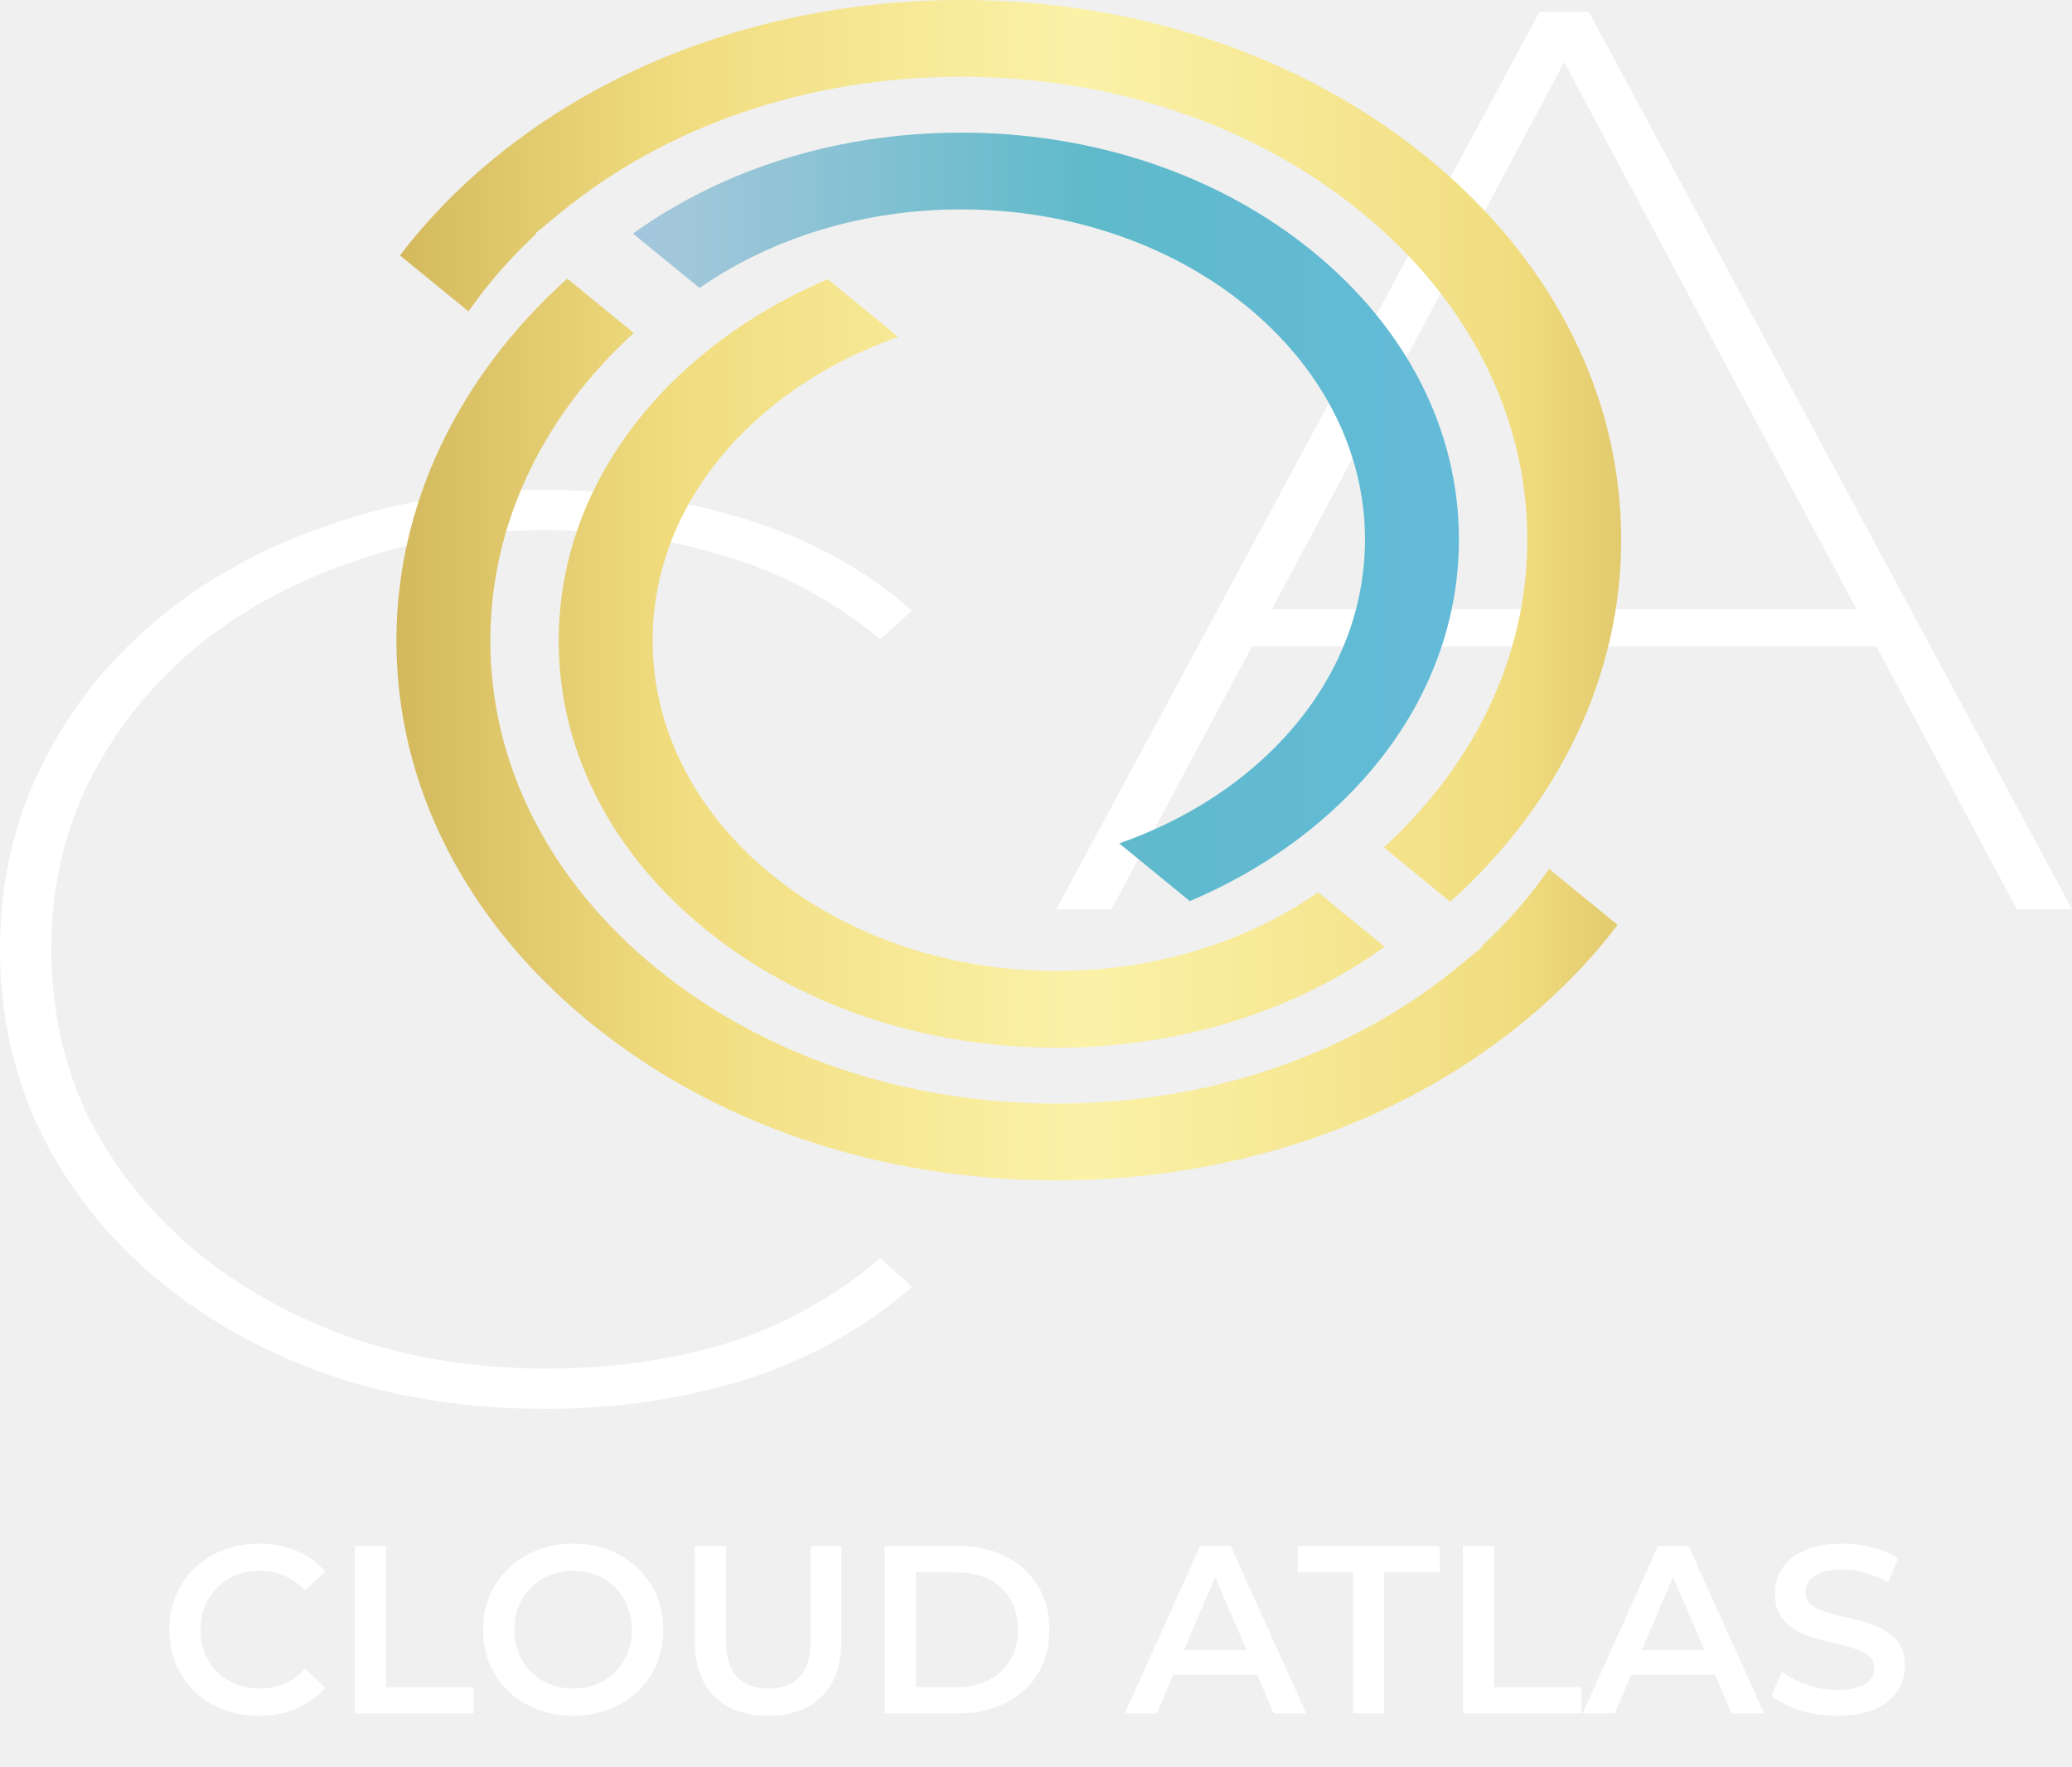
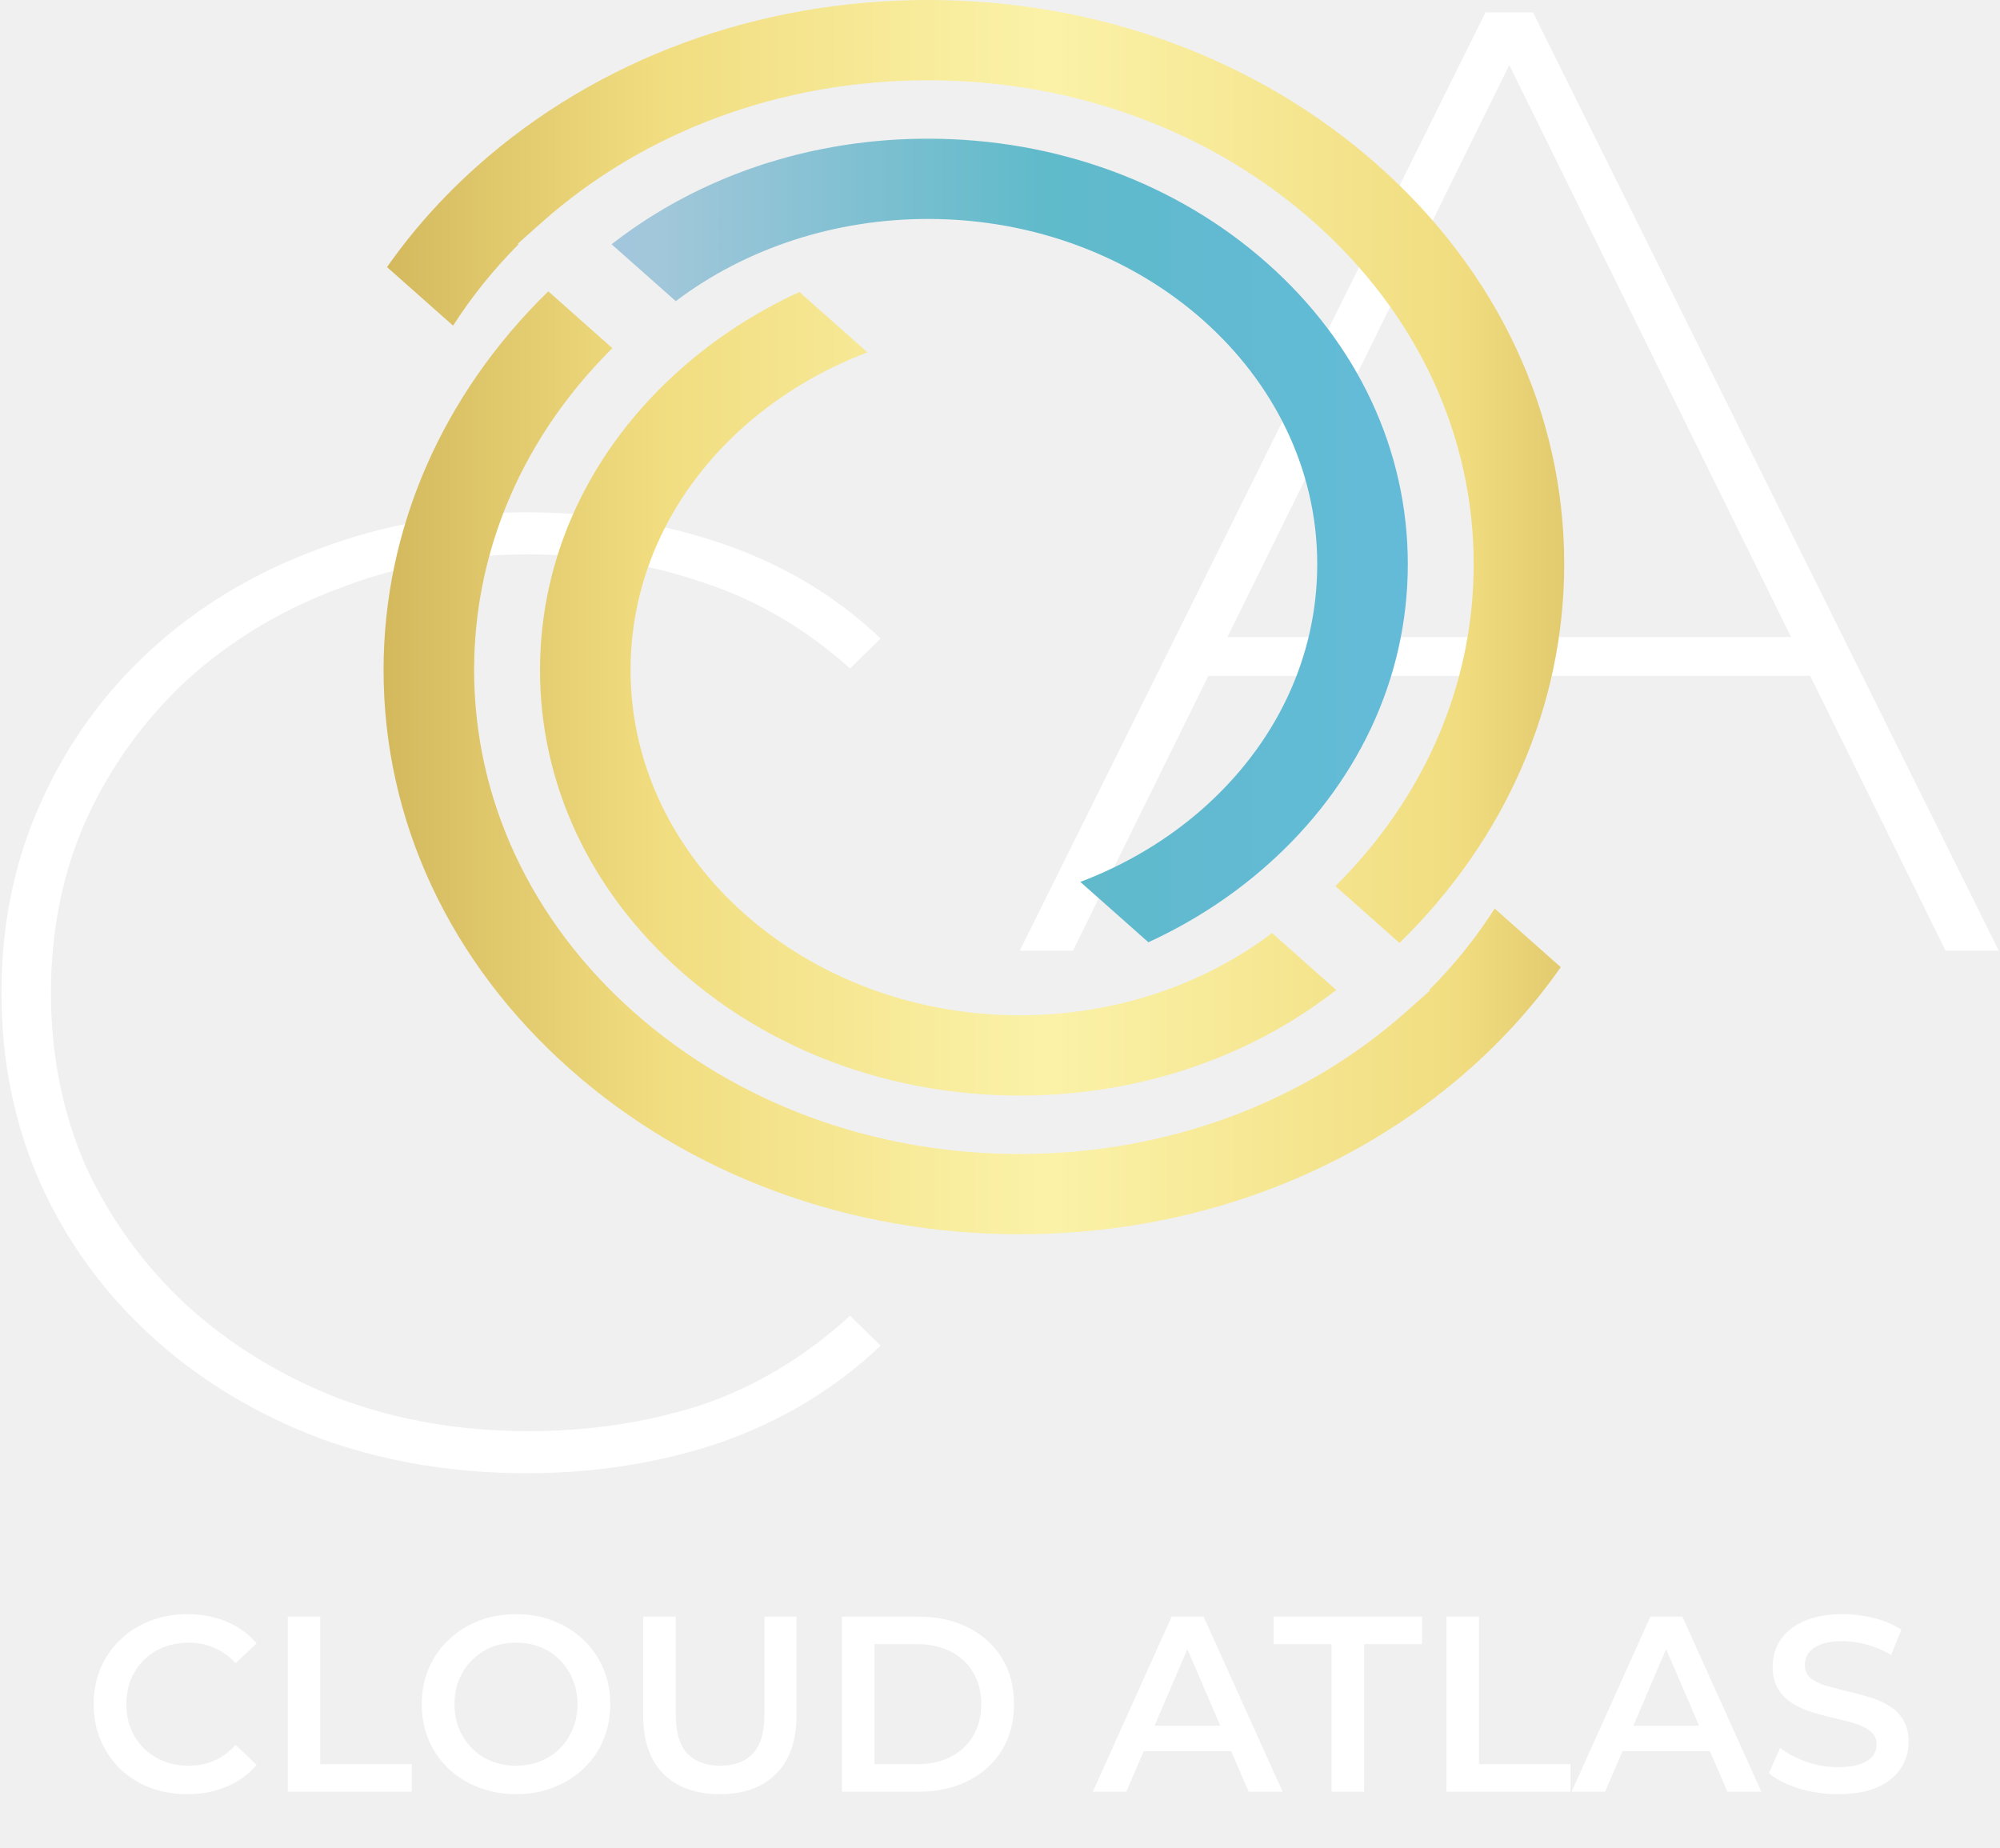
- <svg xmlns="http://www.w3.org/2000/svg" width="156" height="133" viewBox="0 0 156 133" fill="none">
-   <path d="M41.041 106.071C35.205 106.071 29.786 105.224 24.783 103.53C19.781 101.771 15.423 99.329 11.71 96.202C7.996 93.075 5.116 89.426 3.07 85.257C1.023 81.023 0 76.43 0 71.479C0 66.528 1.023 61.968 3.07 57.798C5.116 53.564 7.996 49.883 11.71 46.756C15.423 43.629 19.781 41.219 24.783 39.525C29.786 37.766 35.205 36.887 41.041 36.887C46.422 36.887 51.499 37.636 56.274 39.134C61.049 40.633 65.18 42.913 68.666 45.974L66.279 48.124C62.717 45.193 58.813 43.108 54.569 41.87C50.401 40.567 45.929 39.916 41.154 39.916C35.849 39.916 30.922 40.73 26.375 42.359C21.828 43.922 17.849 46.137 14.438 49.004C11.103 51.87 8.489 55.225 6.594 59.069C4.775 62.847 3.865 66.984 3.865 71.479C3.865 75.974 4.775 80.143 6.594 83.987C8.489 87.765 11.103 91.088 14.438 93.954C17.849 96.82 21.828 99.068 26.375 100.697C30.922 102.26 35.849 103.042 41.154 103.042C45.929 103.042 50.401 102.423 54.569 101.185C58.813 99.882 62.717 97.733 66.279 94.736L68.666 96.886C65.18 99.947 61.049 102.26 56.274 103.824C51.499 105.322 46.422 106.071 41.041 106.071Z" fill="white" />
-   <path d="M79.532 68.452L115.913 0.89H119.619L156 68.452H151.845L116.924 3.11H118.608L83.686 68.452H79.532ZM92.108 48.666L93.568 45.867H141.627L143.087 48.666H92.108Z" fill="white" />
-   <path d="M116.629 65.418C115.18 67.507 113.466 69.472 111.517 71.277L111.571 71.321L109.763 72.806C101.703 79.434 90.968 83.087 79.538 83.087C68.154 83.087 57.45 79.461 49.401 72.881C41.352 66.301 36.917 57.55 36.917 48.245C36.917 47.559 36.942 46.86 36.993 46.169C36.998 46.074 37.006 45.978 37.014 45.879L37.017 45.852C37.022 45.789 37.027 45.726 37.032 45.661L37.035 45.63C37.047 45.488 37.063 45.342 37.078 45.198C37.091 45.081 37.103 44.955 37.119 44.829C37.142 44.644 37.166 44.456 37.191 44.267C37.206 44.158 37.221 44.036 37.242 43.917C37.262 43.764 37.29 43.592 37.319 43.42C37.337 43.324 37.352 43.232 37.37 43.137C37.395 42.98 37.429 42.806 37.465 42.632C37.483 42.539 37.503 42.437 37.524 42.336C37.542 42.252 37.56 42.164 37.58 42.078C37.603 41.967 37.631 41.839 37.66 41.715C37.685 41.606 37.714 41.486 37.742 41.367C37.776 41.231 37.809 41.094 37.847 40.956C38.091 40.006 38.391 39.052 38.735 38.123L38.745 38.098C38.789 37.976 38.834 37.852 38.883 37.731C38.922 37.628 38.963 37.521 39.006 37.414C39.247 36.806 39.516 36.192 39.801 35.596C39.84 35.515 39.881 35.427 39.925 35.341C39.968 35.248 40.014 35.154 40.063 35.057C40.12 34.942 40.184 34.816 40.25 34.688C40.299 34.592 40.355 34.485 40.412 34.378L40.438 34.33C40.517 34.185 40.594 34.04 40.673 33.896C40.733 33.789 40.792 33.684 40.853 33.577C41.928 31.681 43.231 29.849 44.724 28.129L44.965 27.856C45.135 27.666 45.303 27.479 45.473 27.294C45.555 27.209 45.64 27.114 45.727 27.024C45.915 26.827 46.102 26.632 46.291 26.439C46.402 26.328 46.514 26.213 46.63 26.102C46.733 25.997 46.85 25.886 46.966 25.772C47.078 25.661 47.196 25.55 47.315 25.441C47.446 25.317 47.579 25.192 47.715 25.068L42.71 20.975C34.407 28.45 29.846 38.1 29.846 48.245C29.846 59.097 35.014 69.296 44.4 76.969C53.786 84.642 66.262 88.867 79.537 88.867C92.853 88.867 105.36 84.617 114.751 76.902C117.431 74.703 119.794 72.262 121.787 69.636L116.629 65.418Z" fill="url(#paint0_linear_117_9887)" />
-   <path d="M53.038 69.907C60.115 75.693 69.527 78.88 79.538 78.88C79.851 78.88 80.164 78.876 80.48 78.87C80.636 78.868 80.788 78.864 80.942 78.86H80.965C81.196 78.851 81.424 78.843 81.655 78.832C81.84 78.823 82.022 78.816 82.204 78.805C82.299 78.799 82.378 78.794 82.455 78.79L82.581 78.782C82.748 78.771 82.919 78.758 83.089 78.744C83.24 78.733 83.381 78.723 83.525 78.71C83.63 78.702 83.72 78.694 83.807 78.685L83.997 78.668C84.12 78.656 84.243 78.643 84.369 78.629C84.83 78.582 85.287 78.528 85.731 78.467C85.856 78.45 85.98 78.432 86.103 78.415L86.144 78.408C86.244 78.394 86.339 78.381 86.437 78.367L86.486 78.358C86.614 78.339 86.742 78.318 86.868 78.297C87.206 78.243 87.534 78.189 87.863 78.127C88.084 78.088 88.304 78.043 88.522 77.999L88.55 77.993C88.607 77.983 88.661 77.972 88.718 77.959C88.882 77.926 89.028 77.894 89.174 77.863C89.303 77.836 89.423 77.811 89.541 77.783C89.646 77.76 89.736 77.739 89.826 77.718C89.913 77.698 89.983 77.683 90.049 77.666L90.1 77.654C90.192 77.633 90.285 77.61 90.377 77.586C90.531 77.549 90.667 77.515 90.8 77.48C90.908 77.452 91.006 77.427 91.105 77.402C91.421 77.318 91.731 77.232 92.042 77.142C92.129 77.117 92.211 77.094 92.291 77.069L92.352 77.052C92.463 77.02 92.56 76.991 92.655 76.96C92.808 76.914 92.947 76.872 93.086 76.825C93.204 76.79 93.304 76.758 93.404 76.725C93.596 76.662 93.768 76.605 93.943 76.546L94.463 76.364C94.628 76.307 94.787 76.251 94.941 76.192C95.033 76.159 95.11 76.129 95.189 76.1L95.264 76.073C95.39 76.024 95.52 75.974 95.649 75.924C96.436 75.618 97.213 75.287 97.965 74.938C98.047 74.9 98.124 74.863 98.201 74.827C98.376 74.746 98.547 74.662 98.719 74.58L99.576 74.148C99.956 73.951 100.346 73.739 100.769 73.502C100.884 73.434 101.002 73.368 101.118 73.301L101.166 73.273C101.253 73.223 101.34 73.173 101.425 73.12L101.451 73.106C101.515 73.068 101.579 73.03 101.641 72.992L101.664 72.978C101.771 72.915 101.879 72.85 101.984 72.785C102.105 72.711 102.22 72.64 102.333 72.569C102.413 72.519 102.479 72.475 102.548 72.43L102.628 72.38C102.746 72.305 102.864 72.227 102.982 72.15C103.105 72.07 103.223 71.99 103.341 71.91L103.372 71.889C103.598 71.739 103.821 71.584 104.044 71.424C104.111 71.376 104.18 71.327 104.25 71.279L99.237 67.182C93.751 71.005 86.794 73.1 79.54 73.1C62.774 73.1 49.136 61.95 49.136 48.245C49.136 41.566 52.332 35.296 58.134 30.595C60.858 28.389 64.118 26.598 67.64 25.369L62.325 21.024C58.937 22.46 55.843 24.306 53.122 26.518C45.99 32.312 42.064 40.026 42.064 48.245C42.062 56.429 45.961 64.122 53.038 69.907Z" fill="url(#paint1_linear_117_9887)" />
-   <path d="M122.057 40.62C122.057 29.77 116.889 19.571 107.503 11.898C98.117 4.225 85.64 0 72.366 0C59.051 0 46.543 4.248 37.152 11.965C34.472 14.163 32.109 16.606 30.116 19.231L35.275 23.448C36.724 21.36 38.44 19.395 40.387 17.59L40.333 17.545L42.142 16.061C50.201 9.43 60.936 5.779 72.366 5.779C83.75 5.779 94.454 9.405 102.504 15.985C110.553 22.566 114.988 31.314 114.988 40.62C114.988 41.31 114.962 42.008 114.911 42.698C114.906 42.79 114.898 42.889 114.89 42.987C114.885 43.057 114.877 43.128 114.872 43.201L114.87 43.235C114.857 43.38 114.841 43.525 114.826 43.667C114.814 43.786 114.801 43.914 114.785 44.04C114.762 44.221 114.739 44.411 114.713 44.6C114.698 44.709 114.682 44.828 114.662 44.95C114.641 45.104 114.613 45.276 114.585 45.447C114.567 45.544 114.551 45.636 114.534 45.728C114.508 45.888 114.475 46.062 114.439 46.235C114.421 46.328 114.4 46.428 114.379 46.531C114.361 46.617 114.343 46.703 114.323 46.789C114.302 46.9 114.272 47.028 114.244 47.152C114.218 47.26 114.19 47.38 114.159 47.499C114.128 47.634 114.095 47.772 114.056 47.91C113.81 48.86 113.512 49.817 113.169 50.744C113.12 50.873 113.073 51.004 113.02 51.136C112.982 51.239 112.941 51.343 112.897 51.452C112.653 52.064 112.387 52.677 112.102 53.27C112.063 53.352 112.022 53.438 111.982 53.524C111.935 53.618 111.889 53.713 111.841 53.809C111.784 53.924 111.718 54.052 111.653 54.178C111.604 54.275 111.548 54.382 111.492 54.489L111.466 54.537C111.387 54.682 111.31 54.826 111.23 54.969C111.171 55.076 111.112 55.183 111.05 55.288C109.975 57.183 108.672 59.018 107.179 60.735L106.94 61.008C106.769 61.201 106.599 61.388 106.43 61.571C106.348 61.658 106.263 61.753 106.175 61.843C105.988 62.04 105.801 62.235 105.611 62.428C105.501 62.539 105.388 62.654 105.273 62.765C105.175 62.864 105.067 62.969 104.96 63.074L104.939 63.093C104.821 63.204 104.706 63.317 104.588 63.426C104.457 63.55 104.324 63.676 104.188 63.8L109.193 67.893C117.496 60.417 122.057 50.767 122.057 40.62Z" fill="url(#paint2_linear_117_9887)" />
-   <path d="M84.265 63.498L89.581 67.843C92.969 66.406 96.062 64.56 98.784 62.348C105.915 56.554 109.842 48.838 109.842 40.62C109.842 32.437 105.943 24.744 98.866 18.958C91.789 13.173 82.377 9.986 72.366 9.986C72.053 9.986 71.739 9.99 71.424 9.996C71.268 9.998 71.114 10 70.963 10.006H70.939C70.709 10.015 70.48 10.024 70.249 10.034C70.065 10.042 69.882 10.051 69.7 10.061C69.605 10.065 69.526 10.071 69.449 10.076L69.321 10.084C69.156 10.095 68.985 10.107 68.815 10.12C68.664 10.132 68.523 10.143 68.379 10.155C68.273 10.164 68.183 10.172 68.094 10.181L67.948 10.193C67.93 10.195 67.914 10.198 67.899 10.2C67.776 10.21 67.658 10.222 67.535 10.235C67.073 10.284 66.617 10.338 66.173 10.399C66.047 10.415 65.924 10.432 65.801 10.451L65.76 10.457C65.663 10.47 65.57 10.485 65.478 10.499L65.417 10.507C65.293 10.526 65.17 10.545 65.047 10.566C64.698 10.621 64.369 10.677 64.041 10.738C63.821 10.778 63.6 10.822 63.382 10.866L63.354 10.872C63.297 10.881 63.243 10.893 63.187 10.904C63.023 10.937 62.877 10.969 62.73 11C62.604 11.027 62.484 11.052 62.363 11.082C62.258 11.105 62.168 11.126 62.076 11.147C61.989 11.168 61.922 11.182 61.855 11.199L61.804 11.212C61.712 11.232 61.62 11.253 61.528 11.278C61.374 11.314 61.238 11.35 61.104 11.385C60.996 11.413 60.899 11.438 60.799 11.463C60.484 11.547 60.173 11.633 59.863 11.723C59.778 11.746 59.701 11.769 59.622 11.792L59.55 11.813C59.445 11.845 59.353 11.872 59.258 11.902C59.096 11.95 58.958 11.994 58.819 12.038C58.704 12.073 58.604 12.107 58.501 12.14C58.308 12.201 58.137 12.26 57.962 12.319L57.442 12.501C57.278 12.558 57.121 12.614 56.965 12.673C56.875 12.707 56.795 12.736 56.716 12.766L56.641 12.793C56.515 12.841 56.385 12.891 56.257 12.942C55.469 13.248 54.689 13.579 53.941 13.927C53.856 13.965 53.782 14 53.704 14.038C53.54 14.116 53.376 14.193 53.214 14.273L52.673 14.542C52.563 14.598 52.445 14.659 52.329 14.718C51.947 14.915 51.557 15.127 51.139 15.364C51.032 15.424 50.923 15.485 50.818 15.546L50.749 15.586C50.652 15.643 50.565 15.693 50.478 15.745L50.442 15.766C50.382 15.802 50.324 15.837 50.265 15.873L50.242 15.888C50.134 15.951 50.027 16.016 49.922 16.081C49.801 16.154 49.688 16.225 49.575 16.297C49.493 16.347 49.426 16.391 49.36 16.433L49.277 16.485C49.159 16.561 49.041 16.636 48.923 16.716C48.79 16.802 48.661 16.89 48.533 16.976C48.305 17.127 48.084 17.282 47.861 17.441C47.792 17.49 47.725 17.538 47.656 17.586L52.668 21.683C58.155 17.861 65.111 15.764 72.365 15.764C89.131 15.764 102.769 26.915 102.769 40.619C102.769 47.3 99.573 53.567 93.771 58.271C91.048 60.478 87.788 62.269 84.265 63.498Z" fill="url(#paint3_linear_117_9887)" />
-   <path d="M19.474 129.18C18.514 129.18 17.62 129.024 16.792 128.712C15.976 128.388 15.262 127.938 14.65 127.362C14.05 126.774 13.582 126.084 13.246 125.292C12.91 124.5 12.742 123.636 12.742 122.7C12.742 121.764 12.91 120.9 13.246 120.108C13.582 119.316 14.056 118.632 14.668 118.056C15.28 117.468 15.994 117.018 16.81 116.706C17.626 116.382 18.52 116.22 19.492 116.22C20.524 116.22 21.466 116.4 22.318 116.76C23.17 117.108 23.89 117.63 24.478 118.326L22.966 119.748C22.51 119.256 22 118.89 21.436 118.65C20.872 118.398 20.26 118.272 19.6 118.272C18.94 118.272 18.334 118.38 17.782 118.596C17.242 118.812 16.768 119.118 16.36 119.514C15.964 119.91 15.652 120.378 15.424 120.918C15.208 121.458 15.1 122.052 15.1 122.7C15.1 123.348 15.208 123.942 15.424 124.482C15.652 125.022 15.964 125.49 16.36 125.886C16.768 126.282 17.242 126.588 17.782 126.804C18.334 127.02 18.94 127.128 19.6 127.128C20.26 127.128 20.872 127.008 21.436 126.768C22 126.516 22.51 126.138 22.966 125.634L24.478 127.074C23.89 127.758 23.17 128.28 22.318 128.64C21.466 129 20.518 129.18 19.474 129.18ZM26.72 129V116.4H29.06V127.02H35.648V129H26.72ZM43.171 129.18C42.187 129.18 41.281 129.018 40.453 128.694C39.625 128.37 38.905 127.92 38.293 127.344C37.681 126.756 37.207 126.072 36.871 125.292C36.535 124.5 36.367 123.636 36.367 122.7C36.367 121.764 36.535 120.906 36.871 120.126C37.207 119.334 37.681 118.65 38.293 118.074C38.905 117.486 39.625 117.03 40.453 116.706C41.281 116.382 42.181 116.22 43.153 116.22C44.137 116.22 45.037 116.382 45.853 116.706C46.681 117.03 47.401 117.486 48.013 118.074C48.625 118.65 49.099 119.334 49.435 120.126C49.771 120.906 49.939 121.764 49.939 122.7C49.939 123.636 49.771 124.5 49.435 125.292C49.099 126.084 48.625 126.768 48.013 127.344C47.401 127.92 46.681 128.37 45.853 128.694C45.037 129.018 44.143 129.18 43.171 129.18ZM43.153 127.128C43.789 127.128 44.377 127.02 44.917 126.804C45.457 126.588 45.925 126.282 46.321 125.886C46.717 125.478 47.023 125.01 47.239 124.482C47.467 123.942 47.581 123.348 47.581 122.7C47.581 122.052 47.467 121.464 47.239 120.936C47.023 120.396 46.717 119.928 46.321 119.532C45.925 119.124 45.457 118.812 44.917 118.596C44.377 118.38 43.789 118.272 43.153 118.272C42.517 118.272 41.929 118.38 41.389 118.596C40.861 118.812 40.393 119.124 39.985 119.532C39.589 119.928 39.277 120.396 39.049 120.936C38.833 121.464 38.725 122.052 38.725 122.7C38.725 123.336 38.833 123.924 39.049 124.464C39.277 125.004 39.589 125.478 39.985 125.886C40.381 126.282 40.849 126.588 41.389 126.804C41.929 127.02 42.517 127.128 43.153 127.128ZM57.837 129.18C56.109 129.18 54.754 128.694 53.77 127.722C52.797 126.75 52.312 125.346 52.312 123.51V116.4H54.651V123.42C54.651 124.716 54.928 125.658 55.48 126.246C56.044 126.834 56.836 127.128 57.855 127.128C58.876 127.128 59.661 126.834 60.214 126.246C60.766 125.658 61.041 124.716 61.041 123.42V116.4H63.346V123.51C63.346 125.346 62.853 126.75 61.87 127.722C60.898 128.694 59.553 129.18 57.837 129.18ZM66.623 129V116.4H72.131C73.499 116.4 74.699 116.664 75.731 117.192C76.763 117.72 77.567 118.452 78.143 119.388C78.719 120.324 79.007 121.428 79.007 122.7C79.007 123.96 78.719 125.064 78.143 126.012C77.567 126.948 76.763 127.68 75.731 128.208C74.699 128.736 73.499 129 72.131 129H66.623ZM68.963 127.02H72.023C72.971 127.02 73.787 126.84 74.471 126.48C75.167 126.12 75.701 125.616 76.073 124.968C76.457 124.32 76.649 123.564 76.649 122.7C76.649 121.824 76.457 121.068 76.073 120.432C75.701 119.784 75.167 119.28 74.471 118.92C73.787 118.56 72.971 118.38 72.023 118.38H68.963V127.02ZM84.686 129L90.356 116.4H92.66L98.348 129H95.9L91.022 117.642H91.958L87.098 129H84.686ZM87.296 126.084L87.926 124.248H94.73L95.36 126.084H87.296ZM101.874 129V118.38H97.698V116.4H108.39V118.38H104.214V129H101.874ZM110.146 129V116.4H112.486V127.02H119.074V129H110.146ZM119.157 129L124.827 116.4H127.131L132.819 129H130.371L125.493 117.642H126.429L121.569 129H119.157ZM121.767 126.084L122.397 124.248H129.201L129.831 126.084H121.767ZM138.327 129.18C137.343 129.18 136.401 129.042 135.501 128.766C134.601 128.478 133.887 128.112 133.359 127.668L134.169 125.85C134.673 126.246 135.297 126.576 136.041 126.84C136.785 127.104 137.547 127.236 138.327 127.236C138.987 127.236 139.521 127.164 139.929 127.02C140.337 126.876 140.637 126.684 140.829 126.444C141.021 126.192 141.117 125.91 141.117 125.598C141.117 125.214 140.979 124.908 140.703 124.68C140.427 124.44 140.067 124.254 139.623 124.122C139.191 123.978 138.705 123.846 138.165 123.726C137.637 123.606 137.103 123.468 136.563 123.312C136.035 123.144 135.549 122.934 135.105 122.682C134.673 122.418 134.319 122.07 134.043 121.638C133.767 121.206 133.629 120.654 133.629 119.982C133.629 119.298 133.809 118.674 134.169 118.11C134.541 117.534 135.099 117.078 135.843 116.742C136.599 116.394 137.553 116.22 138.705 116.22C139.461 116.22 140.211 116.316 140.955 116.508C141.699 116.7 142.347 116.976 142.899 117.336L142.161 119.154C141.597 118.818 141.015 118.572 140.415 118.416C139.815 118.248 139.239 118.164 138.687 118.164C138.039 118.164 137.511 118.242 137.103 118.398C136.707 118.554 136.413 118.758 136.221 119.01C136.041 119.262 135.951 119.55 135.951 119.874C135.951 120.258 136.083 120.57 136.347 120.81C136.623 121.038 136.977 121.218 137.409 121.35C137.853 121.482 138.345 121.614 138.885 121.746C139.425 121.866 139.959 122.004 140.487 122.16C141.027 122.316 141.513 122.52 141.945 122.772C142.389 123.024 142.743 123.366 143.007 123.798C143.283 124.23 143.421 124.776 143.421 125.436C143.421 126.108 143.235 126.732 142.863 127.308C142.503 127.872 141.945 128.328 141.189 128.676C140.433 129.012 139.479 129.18 138.327 129.18Z" fill="white" />
+ <svg xmlns="http://www.w3.org/2000/svg" width="144" height="133" viewBox="0 0 144 133" fill="none">
+   <path d="M37.937 106.071C32.557 106.071 27.562 105.224 22.951 103.53C18.339 101.771 14.322 99.329 10.899 96.202C7.475 93.075 4.82 89.426 2.934 85.257C1.047 81.023 0.104 76.43 0.104 71.479C0.104 66.528 1.047 61.968 2.934 57.798C4.82 53.564 7.475 49.883 10.899 46.756C14.322 43.629 18.339 41.219 22.951 39.525C27.562 37.766 32.557 36.887 37.937 36.887C42.898 36.887 47.579 37.636 51.98 39.134C56.382 40.633 60.19 42.913 63.404 45.974L61.203 48.124C57.919 45.193 54.321 43.108 50.408 41.87C46.566 40.567 42.444 39.916 38.042 39.916C33.151 39.916 28.61 40.73 24.418 42.359C20.226 43.922 16.558 46.137 13.414 49.004C10.34 51.87 7.929 55.225 6.182 59.069C4.506 62.847 3.667 66.984 3.667 71.479C3.667 75.974 4.506 80.143 6.182 83.987C7.929 87.765 10.34 91.088 13.414 93.954C16.558 96.82 20.226 99.068 24.418 100.697C28.61 102.26 33.151 103.042 38.042 103.042C42.444 103.042 46.566 102.423 50.408 101.185C54.321 99.882 57.919 97.733 61.203 94.736L63.404 96.886C60.19 99.947 56.382 102.26 51.98 103.824C47.579 105.322 42.898 106.071 37.937 106.071Z" fill="white" />
+   <path d="M73.42 68.452L106.958 0.89H110.374L143.913 68.452H140.083L107.89 3.11H109.443L77.25 68.452H73.42ZM85.014 48.666L86.359 45.867H130.663L132.009 48.666H85.014Z" fill="white" />
+   <path d="M107.619 65.418C106.283 67.507 104.703 69.472 102.906 71.277L102.956 71.321L101.289 72.806C93.859 79.434 83.963 83.087 73.426 83.087C62.932 83.087 53.064 79.461 45.644 72.881C38.224 66.301 34.136 57.55 34.136 48.245C34.136 47.559 34.159 46.86 34.206 46.169C34.211 46.074 34.218 45.978 34.225 45.879L34.228 45.852C34.232 45.789 34.237 45.726 34.242 45.661L34.244 45.63C34.256 45.488 34.27 45.342 34.284 45.198C34.296 45.081 34.308 44.955 34.322 44.829C34.343 44.644 34.365 44.456 34.388 44.267C34.402 44.158 34.416 44.036 34.435 43.917C34.454 43.764 34.48 43.592 34.506 43.42C34.523 43.324 34.537 43.232 34.553 43.137C34.577 42.98 34.608 42.806 34.641 42.632C34.657 42.539 34.676 42.437 34.695 42.336C34.712 42.252 34.728 42.164 34.747 42.078C34.768 41.967 34.794 41.839 34.821 41.715C34.844 41.606 34.87 41.486 34.897 41.367C34.928 41.231 34.958 41.094 34.993 40.956C35.218 40.006 35.495 39.052 35.812 38.123L35.821 38.098C35.861 37.976 35.904 37.852 35.949 37.731C35.984 37.628 36.022 37.521 36.062 37.414C36.284 36.806 36.532 36.192 36.795 35.596C36.83 35.515 36.868 35.427 36.908 35.341C36.949 35.248 36.991 35.154 37.036 35.057C37.088 34.942 37.148 34.816 37.209 34.688C37.254 34.592 37.305 34.485 37.358 34.378L37.381 34.33C37.455 34.185 37.526 34.04 37.599 33.896C37.653 33.789 37.708 33.684 37.764 33.577C38.755 31.681 39.957 29.849 41.333 28.129L41.555 27.856C41.711 27.666 41.867 27.479 42.023 27.294C42.099 27.209 42.177 27.114 42.258 27.024C42.43 26.827 42.603 26.632 42.778 26.439C42.879 26.328 42.983 26.213 43.09 26.102C43.184 25.997 43.293 25.886 43.4 25.772C43.503 25.661 43.612 25.55 43.721 25.441C43.842 25.317 43.965 25.192 44.09 25.068L39.476 20.975C31.822 28.45 27.617 38.1 27.617 48.245C27.617 59.097 32.382 69.296 41.034 76.969C49.687 84.642 61.188 88.867 73.425 88.867C85.7 88.867 97.23 84.617 105.887 76.902C108.358 74.703 110.536 72.262 112.373 69.636L107.619 65.418Z" fill="url(#paint0_linear_514_63)" />
+   <path d="M48.997 69.907C55.521 75.693 64.197 78.88 73.426 78.88C73.715 78.88 74.003 78.876 74.294 78.87C74.439 78.868 74.578 78.864 74.72 78.86H74.742C74.955 78.851 75.165 78.843 75.378 78.832C75.548 78.823 75.716 78.816 75.883 78.805C75.971 78.799 76.045 78.794 76.115 78.79L76.231 78.782C76.385 78.771 76.543 78.758 76.7 78.744C76.839 78.733 76.969 78.723 77.101 78.71C77.198 78.702 77.281 78.694 77.361 78.685L77.536 78.668C77.65 78.656 77.763 78.643 77.879 78.629C78.305 78.582 78.726 78.528 79.135 78.467C79.251 78.45 79.365 78.432 79.478 78.415L79.516 78.408C79.608 78.394 79.696 78.381 79.786 78.367L79.831 78.358C79.949 78.339 80.067 78.318 80.183 78.297C80.495 78.243 80.798 78.189 81.101 78.127C81.304 78.088 81.507 78.043 81.708 77.999L81.734 77.993C81.786 77.983 81.836 77.972 81.888 77.959C82.04 77.926 82.174 77.894 82.309 77.863C82.428 77.836 82.538 77.811 82.647 77.783C82.744 77.76 82.827 77.739 82.91 77.718C82.99 77.698 83.055 77.683 83.116 77.666L83.163 77.654C83.248 77.633 83.333 77.61 83.418 77.586C83.56 77.549 83.686 77.515 83.808 77.48C83.908 77.452 83.998 77.427 84.09 77.402C84.381 77.318 84.666 77.232 84.953 77.142C85.033 77.117 85.109 77.094 85.182 77.069L85.239 77.052C85.341 77.02 85.43 76.991 85.518 76.96C85.659 76.914 85.787 76.872 85.915 76.825C86.024 76.79 86.116 76.758 86.209 76.725C86.386 76.662 86.544 76.605 86.705 76.546L87.185 76.364C87.336 76.307 87.483 76.251 87.625 76.192C87.71 76.159 87.781 76.129 87.854 76.1L87.923 76.073C88.039 76.024 88.159 75.974 88.278 75.924C89.004 75.618 89.72 75.287 90.413 74.938C90.489 74.9 90.56 74.863 90.63 74.827C90.791 74.746 90.95 74.662 91.108 74.58L91.898 74.148C92.248 73.951 92.608 73.739 92.998 73.502C93.104 73.434 93.213 73.368 93.319 73.301L93.364 73.273C93.444 73.223 93.525 73.173 93.603 73.12L93.626 73.106C93.686 73.068 93.745 73.03 93.801 72.992L93.823 72.978C93.922 72.915 94.021 72.85 94.118 72.785C94.229 72.711 94.336 72.64 94.44 72.569C94.513 72.519 94.575 72.475 94.638 72.43L94.712 72.38C94.821 72.305 94.929 72.227 95.038 72.15C95.151 72.07 95.26 71.99 95.369 71.91L95.397 71.889C95.606 71.739 95.811 71.584 96.017 71.424C96.079 71.376 96.142 71.327 96.207 71.279L91.586 67.182C86.528 71.005 80.115 73.1 73.428 73.1C57.973 73.1 45.4 61.95 45.4 48.245C45.4 41.566 48.346 35.296 53.695 30.595C56.206 28.389 59.211 26.598 62.458 25.369L57.559 21.024C54.435 22.46 51.583 24.306 49.074 26.518C42.5 32.312 38.88 40.026 38.88 48.245C38.879 56.429 42.473 64.122 48.997 69.907Z" fill="url(#paint1_linear_514_63)" />
+   <path d="M112.622 40.62C112.622 29.77 107.858 19.571 99.206 11.898C90.553 4.225 79.052 0 66.815 0C54.54 0 43.01 4.248 34.353 11.965C31.882 14.163 29.704 16.606 27.866 19.231L32.622 23.448C33.958 21.36 35.54 19.395 37.335 17.59L37.285 17.545L38.952 16.061C46.382 9.43 56.278 5.779 66.815 5.779C77.309 5.779 87.177 9.405 94.597 15.985C102.017 22.566 106.105 31.314 106.105 40.62C106.105 41.31 106.082 42.008 106.035 42.698C106.03 42.79 106.023 42.889 106.016 42.987C106.011 43.057 106.004 43.128 105.999 43.201L105.997 43.235C105.985 43.38 105.971 43.525 105.957 43.667C105.945 43.786 105.933 43.914 105.919 44.04C105.897 44.221 105.876 44.411 105.852 44.6C105.838 44.709 105.824 44.828 105.805 44.95C105.786 45.104 105.76 45.276 105.734 45.447C105.718 45.544 105.703 45.636 105.687 45.728C105.663 45.888 105.632 46.062 105.599 46.235C105.583 46.328 105.564 46.428 105.545 46.531C105.528 46.617 105.512 46.703 105.493 46.789C105.474 46.9 105.446 47.028 105.419 47.152C105.396 47.26 105.37 47.38 105.341 47.499C105.313 47.634 105.282 47.772 105.247 47.91C105.02 48.86 104.745 49.817 104.428 50.744C104.384 50.873 104.341 51.004 104.292 51.136C104.256 51.239 104.218 51.343 104.178 51.452C103.953 52.064 103.708 52.677 103.445 53.27C103.41 53.352 103.372 53.438 103.334 53.524C103.291 53.618 103.249 53.713 103.204 53.809C103.152 53.924 103.091 54.052 103.031 54.178C102.986 54.275 102.935 54.382 102.883 54.489L102.859 54.537C102.786 54.682 102.715 54.826 102.641 54.969C102.587 55.076 102.533 55.183 102.475 55.288C101.484 57.183 100.284 59.018 98.907 60.735L98.687 61.008C98.529 61.201 98.372 61.388 98.216 61.571C98.141 61.658 98.063 61.753 97.982 61.843C97.809 62.04 97.637 62.235 97.462 62.428C97.36 62.539 97.256 62.654 97.15 62.765C97.06 62.864 96.96 62.969 96.861 63.074L96.842 63.093C96.734 63.204 96.627 63.317 96.518 63.426C96.398 63.55 96.275 63.676 96.15 63.8L100.763 67.893C108.418 60.417 112.622 50.767 112.622 40.62Z" fill="url(#paint2_linear_514_63)" />
+   <path d="M77.784 63.498L82.684 67.843C85.808 66.406 88.659 64.56 91.168 62.348C97.742 56.554 101.362 48.838 101.362 40.62C101.362 32.437 97.768 24.744 91.244 18.958C84.719 13.173 76.043 9.986 66.814 9.986C66.526 9.986 66.237 9.99 65.946 9.996C65.802 9.998 65.66 10 65.521 10.006H65.5C65.287 10.015 65.076 10.024 64.863 10.034C64.693 10.042 64.525 10.051 64.357 10.061C64.269 10.065 64.197 10.071 64.126 10.076L64.007 10.084C63.856 10.095 63.697 10.107 63.541 10.12C63.401 10.132 63.272 10.143 63.139 10.155C63.042 10.164 62.959 10.172 62.877 10.181L62.742 10.193C62.725 10.195 62.711 10.198 62.697 10.2C62.583 10.21 62.474 10.222 62.361 10.235C61.935 10.284 61.515 10.338 61.105 10.399C60.989 10.415 60.876 10.432 60.763 10.451L60.725 10.457C60.635 10.47 60.55 10.485 60.465 10.499L60.408 10.507C60.295 10.526 60.181 10.545 60.067 10.566C59.746 10.621 59.443 10.677 59.141 10.738C58.937 10.778 58.734 10.822 58.533 10.866L58.507 10.872C58.455 10.881 58.405 10.893 58.353 10.904C58.202 10.937 58.067 10.969 57.932 11C57.816 11.027 57.705 11.052 57.594 11.082C57.497 11.105 57.414 11.126 57.329 11.147C57.249 11.168 57.187 11.182 57.126 11.199L57.078 11.212C56.993 11.232 56.908 11.253 56.823 11.278C56.681 11.314 56.556 11.35 56.433 11.385C56.334 11.413 56.244 11.438 56.152 11.463C55.861 11.547 55.574 11.633 55.289 11.723C55.211 11.746 55.139 11.769 55.066 11.792L55 11.813C54.903 11.845 54.818 11.872 54.731 11.902C54.582 11.95 54.454 11.994 54.327 12.038C54.22 12.073 54.128 12.107 54.033 12.14C53.856 12.201 53.697 12.26 53.537 12.319L53.057 12.501C52.905 12.558 52.761 12.614 52.617 12.673C52.535 12.707 52.461 12.736 52.387 12.766L52.319 12.793C52.203 12.841 52.082 12.891 51.964 12.942C51.239 13.248 50.519 13.579 49.829 13.927C49.751 13.965 49.682 14 49.611 14.038C49.46 14.116 49.309 14.193 49.16 14.273L48.66 14.542C48.559 14.598 48.45 14.659 48.344 14.718C47.992 14.915 47.632 15.127 47.247 15.364C47.148 15.424 47.048 15.485 46.951 15.546L46.887 15.586C46.797 15.643 46.717 15.693 46.637 15.745L46.604 15.766C46.549 15.802 46.495 15.837 46.44 15.873L46.419 15.888C46.32 15.951 46.221 16.016 46.124 16.081C46.013 16.154 45.909 16.225 45.805 16.297C45.729 16.347 45.668 16.391 45.606 16.433L45.53 16.485C45.422 16.561 45.312 16.636 45.204 16.716C45.081 16.802 44.962 16.89 44.844 16.976C44.634 17.127 44.431 17.282 44.225 17.441C44.161 17.49 44.099 17.538 44.035 17.586L48.656 21.683C53.714 17.861 60.127 15.764 66.814 15.764C82.269 15.764 94.841 26.915 94.841 40.619C94.841 47.3 91.895 53.567 86.547 58.271C84.037 60.478 81.031 62.269 77.784 63.498Z" fill="url(#paint3_linear_514_63)" />
+   <path d="M13.474 129.18C12.514 129.18 11.62 129.024 10.792 128.712C9.976 128.388 9.262 127.938 8.65 127.362C8.05 126.774 7.582 126.084 7.246 125.292C6.91 124.5 6.742 123.636 6.742 122.7C6.742 121.764 6.91 120.9 7.246 120.108C7.582 119.316 8.056 118.632 8.668 118.056C9.28 117.468 9.994 117.018 10.81 116.706C11.626 116.382 12.52 116.22 13.492 116.22C14.524 116.22 15.466 116.4 16.318 116.76C17.17 117.108 17.89 117.63 18.478 118.326L16.966 119.748C16.51 119.256 16 118.89 15.436 118.65C14.872 118.398 14.26 118.272 13.6 118.272C12.94 118.272 12.334 118.38 11.782 118.596C11.242 118.812 10.768 119.118 10.36 119.514C9.964 119.91 9.652 120.378 9.424 120.918C9.208 121.458 9.1 122.052 9.1 122.7C9.1 123.348 9.208 123.942 9.424 124.482C9.652 125.022 9.964 125.49 10.36 125.886C10.768 126.282 11.242 126.588 11.782 126.804C12.334 127.02 12.94 127.128 13.6 127.128C14.26 127.128 14.872 127.008 15.436 126.768C16 126.516 16.51 126.138 16.966 125.634L18.478 127.074C17.89 127.758 17.17 128.28 16.318 128.64C15.466 129 14.518 129.18 13.474 129.18ZM20.72 129V116.4H23.06V127.02H29.648V129H20.72ZM37.171 129.18C36.187 129.18 35.281 129.018 34.453 128.694C33.625 128.37 32.905 127.92 32.293 127.344C31.681 126.756 31.207 126.072 30.871 125.292C30.535 124.5 30.367 123.636 30.367 122.7C30.367 121.764 30.535 120.906 30.871 120.126C31.207 119.334 31.681 118.65 32.293 118.074C32.905 117.486 33.625 117.03 34.453 116.706C35.281 116.382 36.181 116.22 37.153 116.22C38.137 116.22 39.037 116.382 39.853 116.706C40.681 117.03 41.401 117.486 42.013 118.074C42.625 118.65 43.099 119.334 43.435 120.126C43.771 120.906 43.939 121.764 43.939 122.7C43.939 123.636 43.771 124.5 43.435 125.292C43.099 126.084 42.625 126.768 42.013 127.344C41.401 127.92 40.681 128.37 39.853 128.694C39.037 129.018 38.143 129.18 37.171 129.18ZM37.153 127.128C37.789 127.128 38.377 127.02 38.917 126.804C39.457 126.588 39.925 126.282 40.321 125.886C40.717 125.478 41.023 125.01 41.239 124.482C41.467 123.942 41.581 123.348 41.581 122.7C41.581 122.052 41.467 121.464 41.239 120.936C41.023 120.396 40.717 119.928 40.321 119.532C39.925 119.124 39.457 118.812 38.917 118.596C38.377 118.38 37.789 118.272 37.153 118.272C36.517 118.272 35.929 118.38 35.389 118.596C34.861 118.812 34.393 119.124 33.985 119.532C33.589 119.928 33.277 120.396 33.049 120.936C32.833 121.464 32.725 122.052 32.725 122.7C32.725 123.336 32.833 123.924 33.049 124.464C33.277 125.004 33.589 125.478 33.985 125.886C34.381 126.282 34.849 126.588 35.389 126.804C35.929 127.02 36.517 127.128 37.153 127.128ZM51.837 129.18C50.109 129.18 48.754 128.694 47.77 127.722C46.797 126.75 46.312 125.346 46.312 123.51V116.4H48.651V123.42C48.651 124.716 48.928 125.658 49.48 126.246C50.044 126.834 50.836 127.128 51.855 127.128C52.876 127.128 53.661 126.834 54.214 126.246C54.766 125.658 55.041 124.716 55.041 123.42V116.4H57.346V123.51C57.346 125.346 56.853 126.75 55.87 127.722C54.898 128.694 53.553 129.18 51.837 129.18ZM60.623 129V116.4H66.131C67.499 116.4 68.699 116.664 69.731 117.192C70.763 117.72 71.567 118.452 72.143 119.388C72.719 120.324 73.007 121.428 73.007 122.7C73.007 123.96 72.719 125.064 72.143 126.012C71.567 126.948 70.763 127.68 69.731 128.208C68.699 128.736 67.499 129 66.131 129H60.623ZM62.963 127.02H66.023C66.971 127.02 67.787 126.84 68.471 126.48C69.167 126.12 69.701 125.616 70.073 124.968C70.457 124.32 70.649 123.564 70.649 122.7C70.649 121.824 70.457 121.068 70.073 120.432C69.701 119.784 69.167 119.28 68.471 118.92C67.787 118.56 66.971 118.38 66.023 118.38H62.963V127.02ZM78.686 129L84.356 116.4H86.66L92.348 129H89.9L85.022 117.642H85.958L81.098 129H78.686ZM81.296 126.084L81.926 124.248H88.73L89.36 126.084H81.296ZM95.874 129V118.38H91.698V116.4H102.39V118.38H98.214V129H95.874ZM104.146 129V116.4H106.486V127.02H113.074V129H104.146ZM113.157 129L118.827 116.4H121.131L126.819 129H124.371L119.493 117.642H120.429L115.569 129H113.157ZM115.767 126.084L116.397 124.248H123.201L123.831 126.084H115.767ZM132.327 129.18C131.343 129.18 130.401 129.042 129.501 128.766C128.601 128.478 127.887 128.112 127.359 127.668L128.169 125.85C128.673 126.246 129.297 126.576 130.041 126.84C130.785 127.104 131.547 127.236 132.327 127.236C132.987 127.236 133.521 127.164 133.929 127.02C134.337 126.876 134.637 126.684 134.829 126.444C135.021 126.192 135.117 125.91 135.117 125.598C135.117 125.214 134.979 124.908 134.703 124.68C134.427 124.44 134.067 124.254 133.623 124.122C133.191 123.978 132.705 123.846 132.165 123.726C131.637 123.606 131.103 123.468 130.563 123.312C130.035 123.144 129.549 122.934 129.105 122.682C128.673 122.418 128.319 122.07 128.043 121.638C127.767 121.206 127.629 120.654 127.629 119.982C127.629 119.298 127.809 118.674 128.169 118.11C128.541 117.534 129.099 117.078 129.843 116.742C130.599 116.394 131.553 116.22 132.705 116.22C133.461 116.22 134.211 116.316 134.955 116.508C135.699 116.7 136.347 116.976 136.899 117.336L136.161 119.154C135.597 118.818 135.015 118.572 134.415 118.416C133.815 118.248 133.239 118.164 132.687 118.164C132.039 118.164 131.511 118.242 131.103 118.398C130.707 118.554 130.413 118.758 130.221 119.01C130.041 119.262 129.951 119.55 129.951 119.874C129.951 120.258 130.083 120.57 130.347 120.81C130.623 121.038 130.977 121.218 131.409 121.35C131.853 121.482 132.345 121.614 132.885 121.746C133.425 121.866 133.959 122.004 134.487 122.16C135.027 122.316 135.513 122.52 135.945 122.772C136.389 123.024 136.743 123.366 137.007 123.798C137.283 124.23 137.421 124.776 137.421 125.436C137.421 126.108 137.235 126.732 136.863 127.308C136.503 127.872 135.945 128.328 135.189 128.676C134.433 129.012 133.479 129.18 132.327 129.18Z" fill="white" />
  <defs>
-     <linearGradient id="paint0_linear_117_9887" x1="0.002" y1="53.034" x2="156.001" y2="53.034" gradientUnits="userSpaceOnUse">
+     <linearGradient id="paint0_linear_514_63" x1="0.106" y1="53.034" x2="143.914" y2="53.034" gradientUnits="userSpaceOnUse">
      <stop stop-color="#A57D24" />
      <stop offset="0.211" stop-color="#D8BE62" />
      <stop offset="0.328" stop-color="#F1DD80" />
      <stop offset="0.524" stop-color="#FBF2A8" />
      <stop offset="0.73" stop-color="#F1DD80" />
      <stop offset="1" stop-color="#A57D24" />
    </linearGradient>
-     <linearGradient id="paint1_linear_117_9887" x1="-0.004" y1="53.035" x2="155.995" y2="53.035" gradientUnits="userSpaceOnUse">
+     <linearGradient id="paint1_linear_514_63" x1="0.1" y1="53.035" x2="143.908" y2="53.035" gradientUnits="userSpaceOnUse">
      <stop stop-color="#A57D24" />
      <stop offset="0.211" stop-color="#D8BE62" />
      <stop offset="0.328" stop-color="#F1DD80" />
      <stop offset="0.524" stop-color="#FBF2A8" />
      <stop offset="0.73" stop-color="#F1DD80" />
      <stop offset="1" stop-color="#A57D24" />
    </linearGradient>
-     <linearGradient id="paint2_linear_117_9887" x1="9.84867e-05" y1="53.035" x2="156" y2="53.035" gradientUnits="userSpaceOnUse">
+     <linearGradient id="paint2_linear_514_63" x1="0.104" y1="53.035" x2="143.913" y2="53.035" gradientUnits="userSpaceOnUse">
      <stop stop-color="#A57D24" />
      <stop offset="0.211" stop-color="#D8BE62" />
      <stop offset="0.328" stop-color="#F1DD80" />
      <stop offset="0.524" stop-color="#FBF2A8" />
      <stop offset="0.73" stop-color="#F1DD80" />
      <stop offset="1" stop-color="#A57D24" />
    </linearGradient>
-     <linearGradient id="paint3_linear_117_9887" x1="0.002" y1="53.036" x2="156" y2="53.036" gradientUnits="userSpaceOnUse">
+     <linearGradient id="paint3_linear_514_63" x1="0.106" y1="53.036" x2="143.913" y2="53.036" gradientUnits="userSpaceOnUse">
      <stop stop-color="#2442A5" />
      <stop offset="0.211" stop-color="#A3C1E3" />
      <stop offset="0.328" stop-color="#A2C7DA" />
      <stop offset="0.524" stop-color="#5FBACA" />
      <stop offset="0.73" stop-color="#64BBDB" />
      <stop offset="1" stop-color="#B2DFFB" />
    </linearGradient>
  </defs>
</svg>
